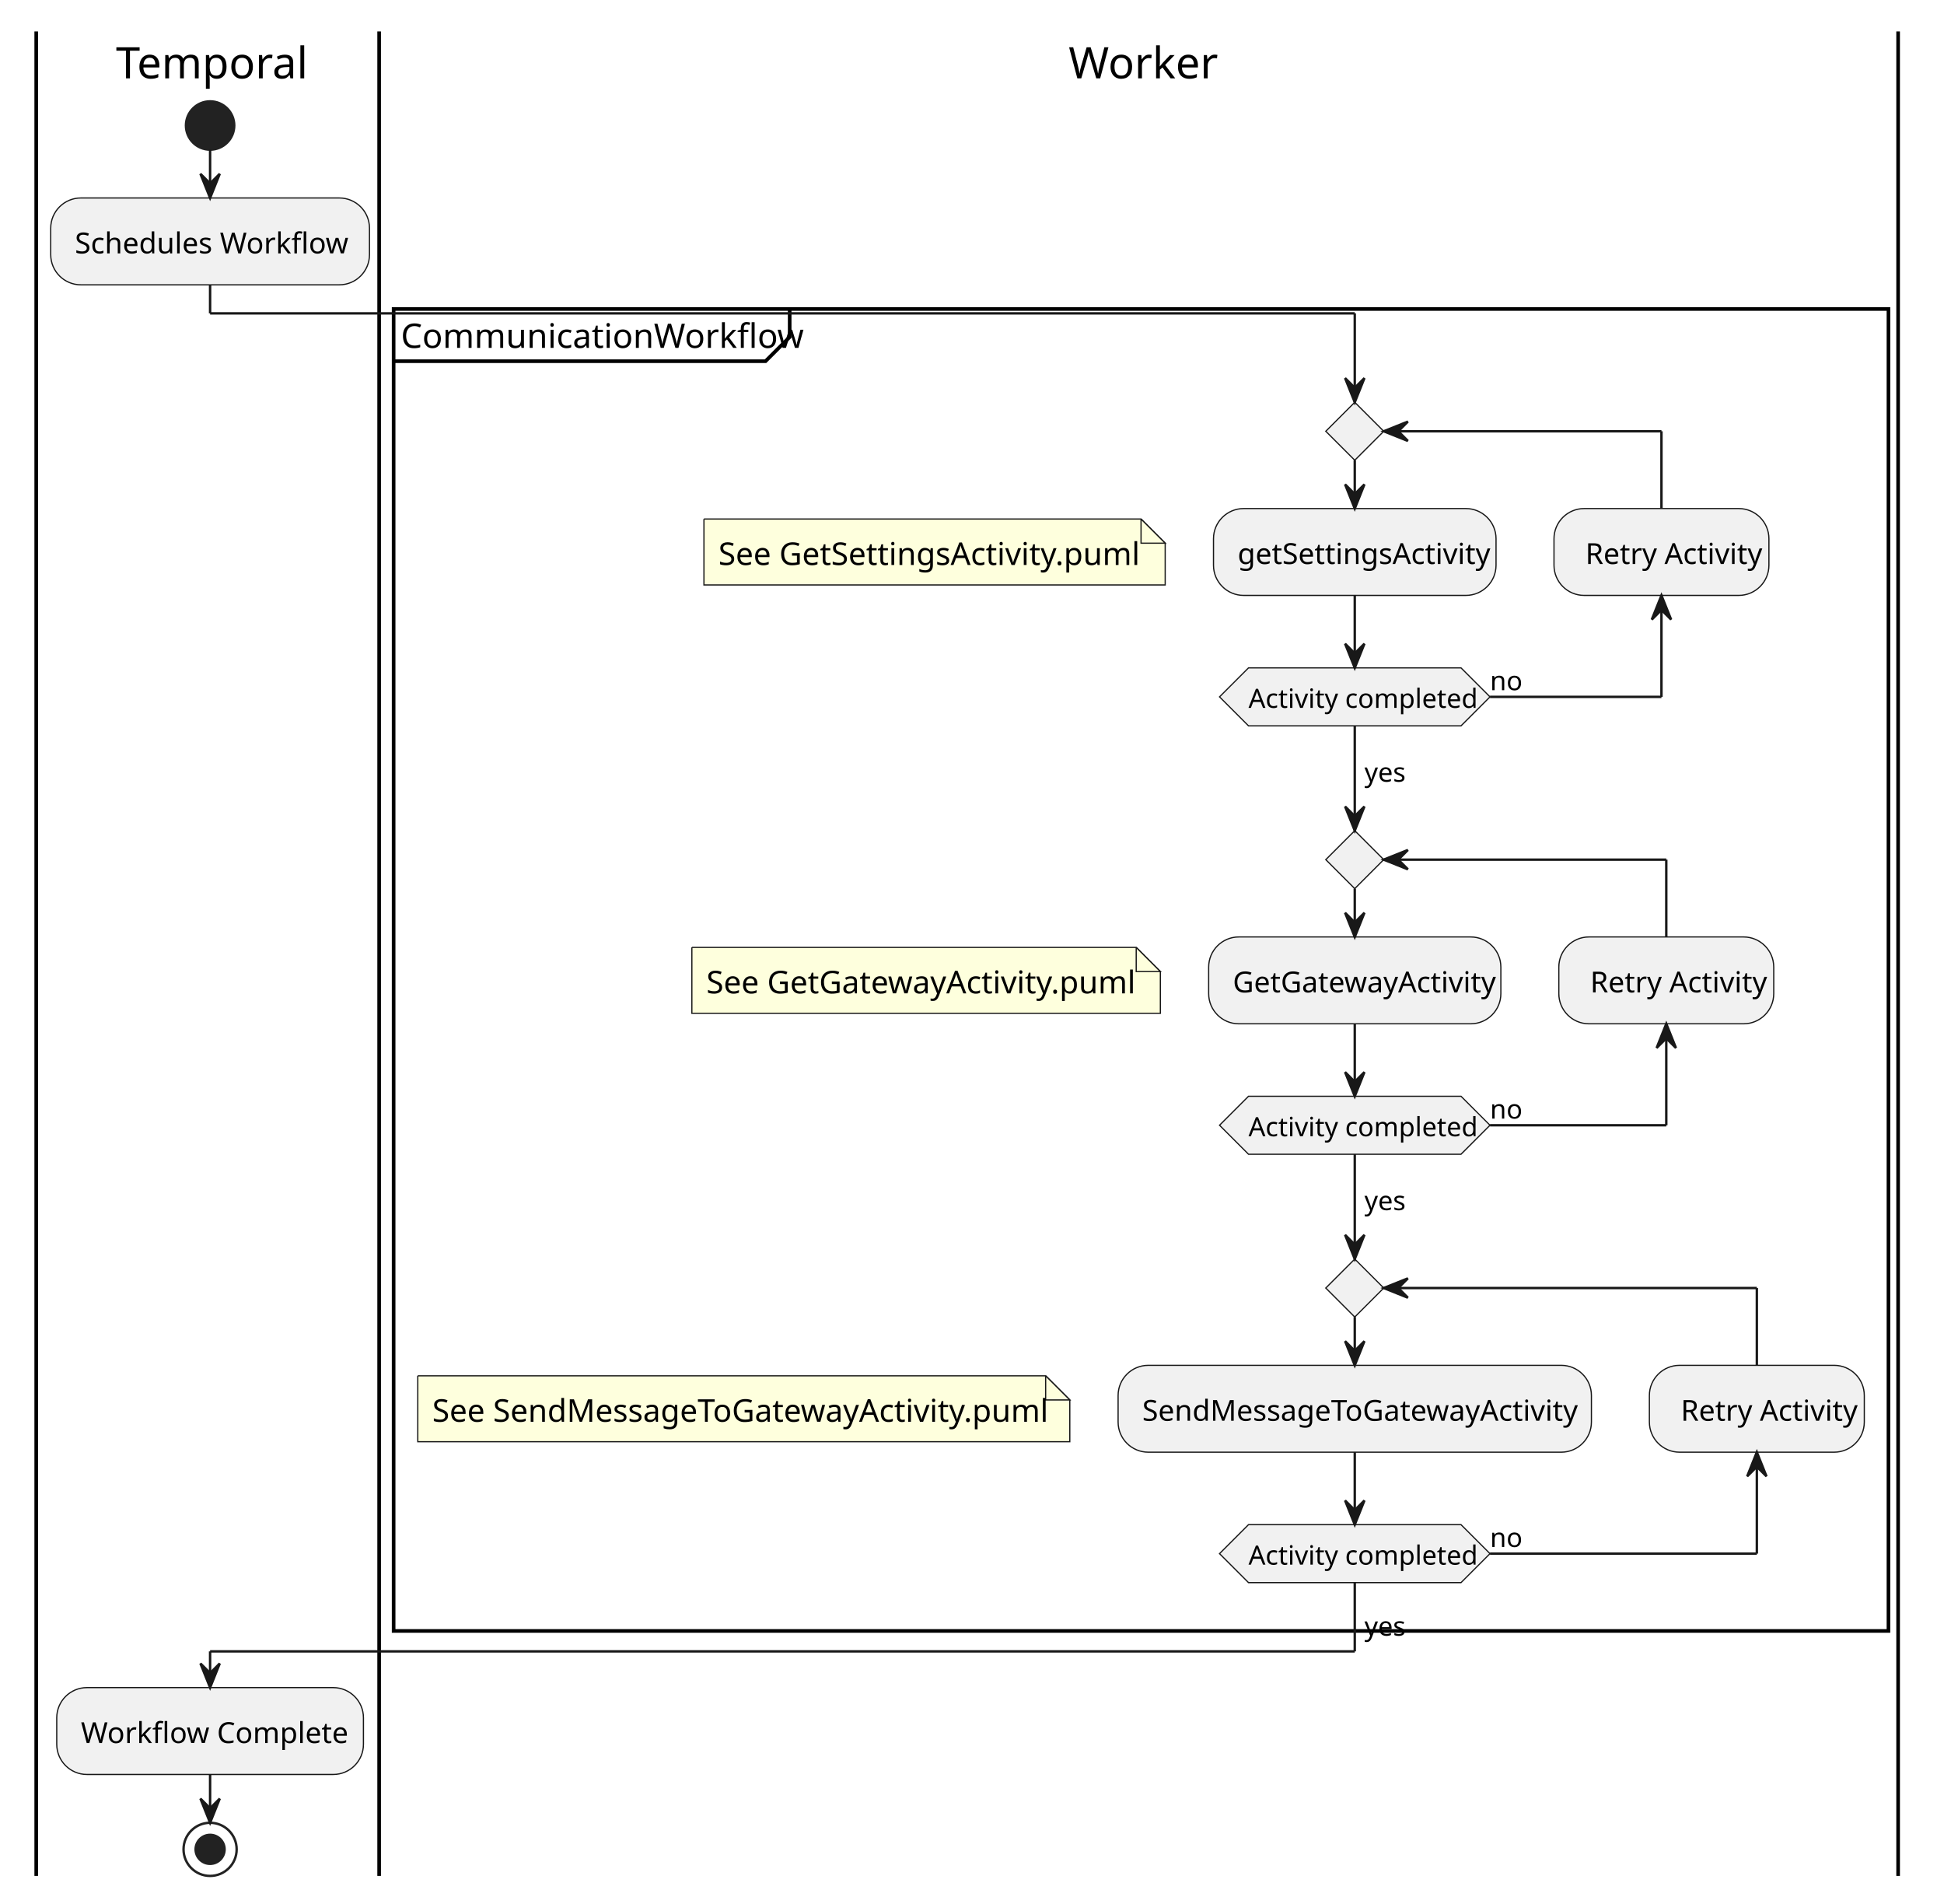
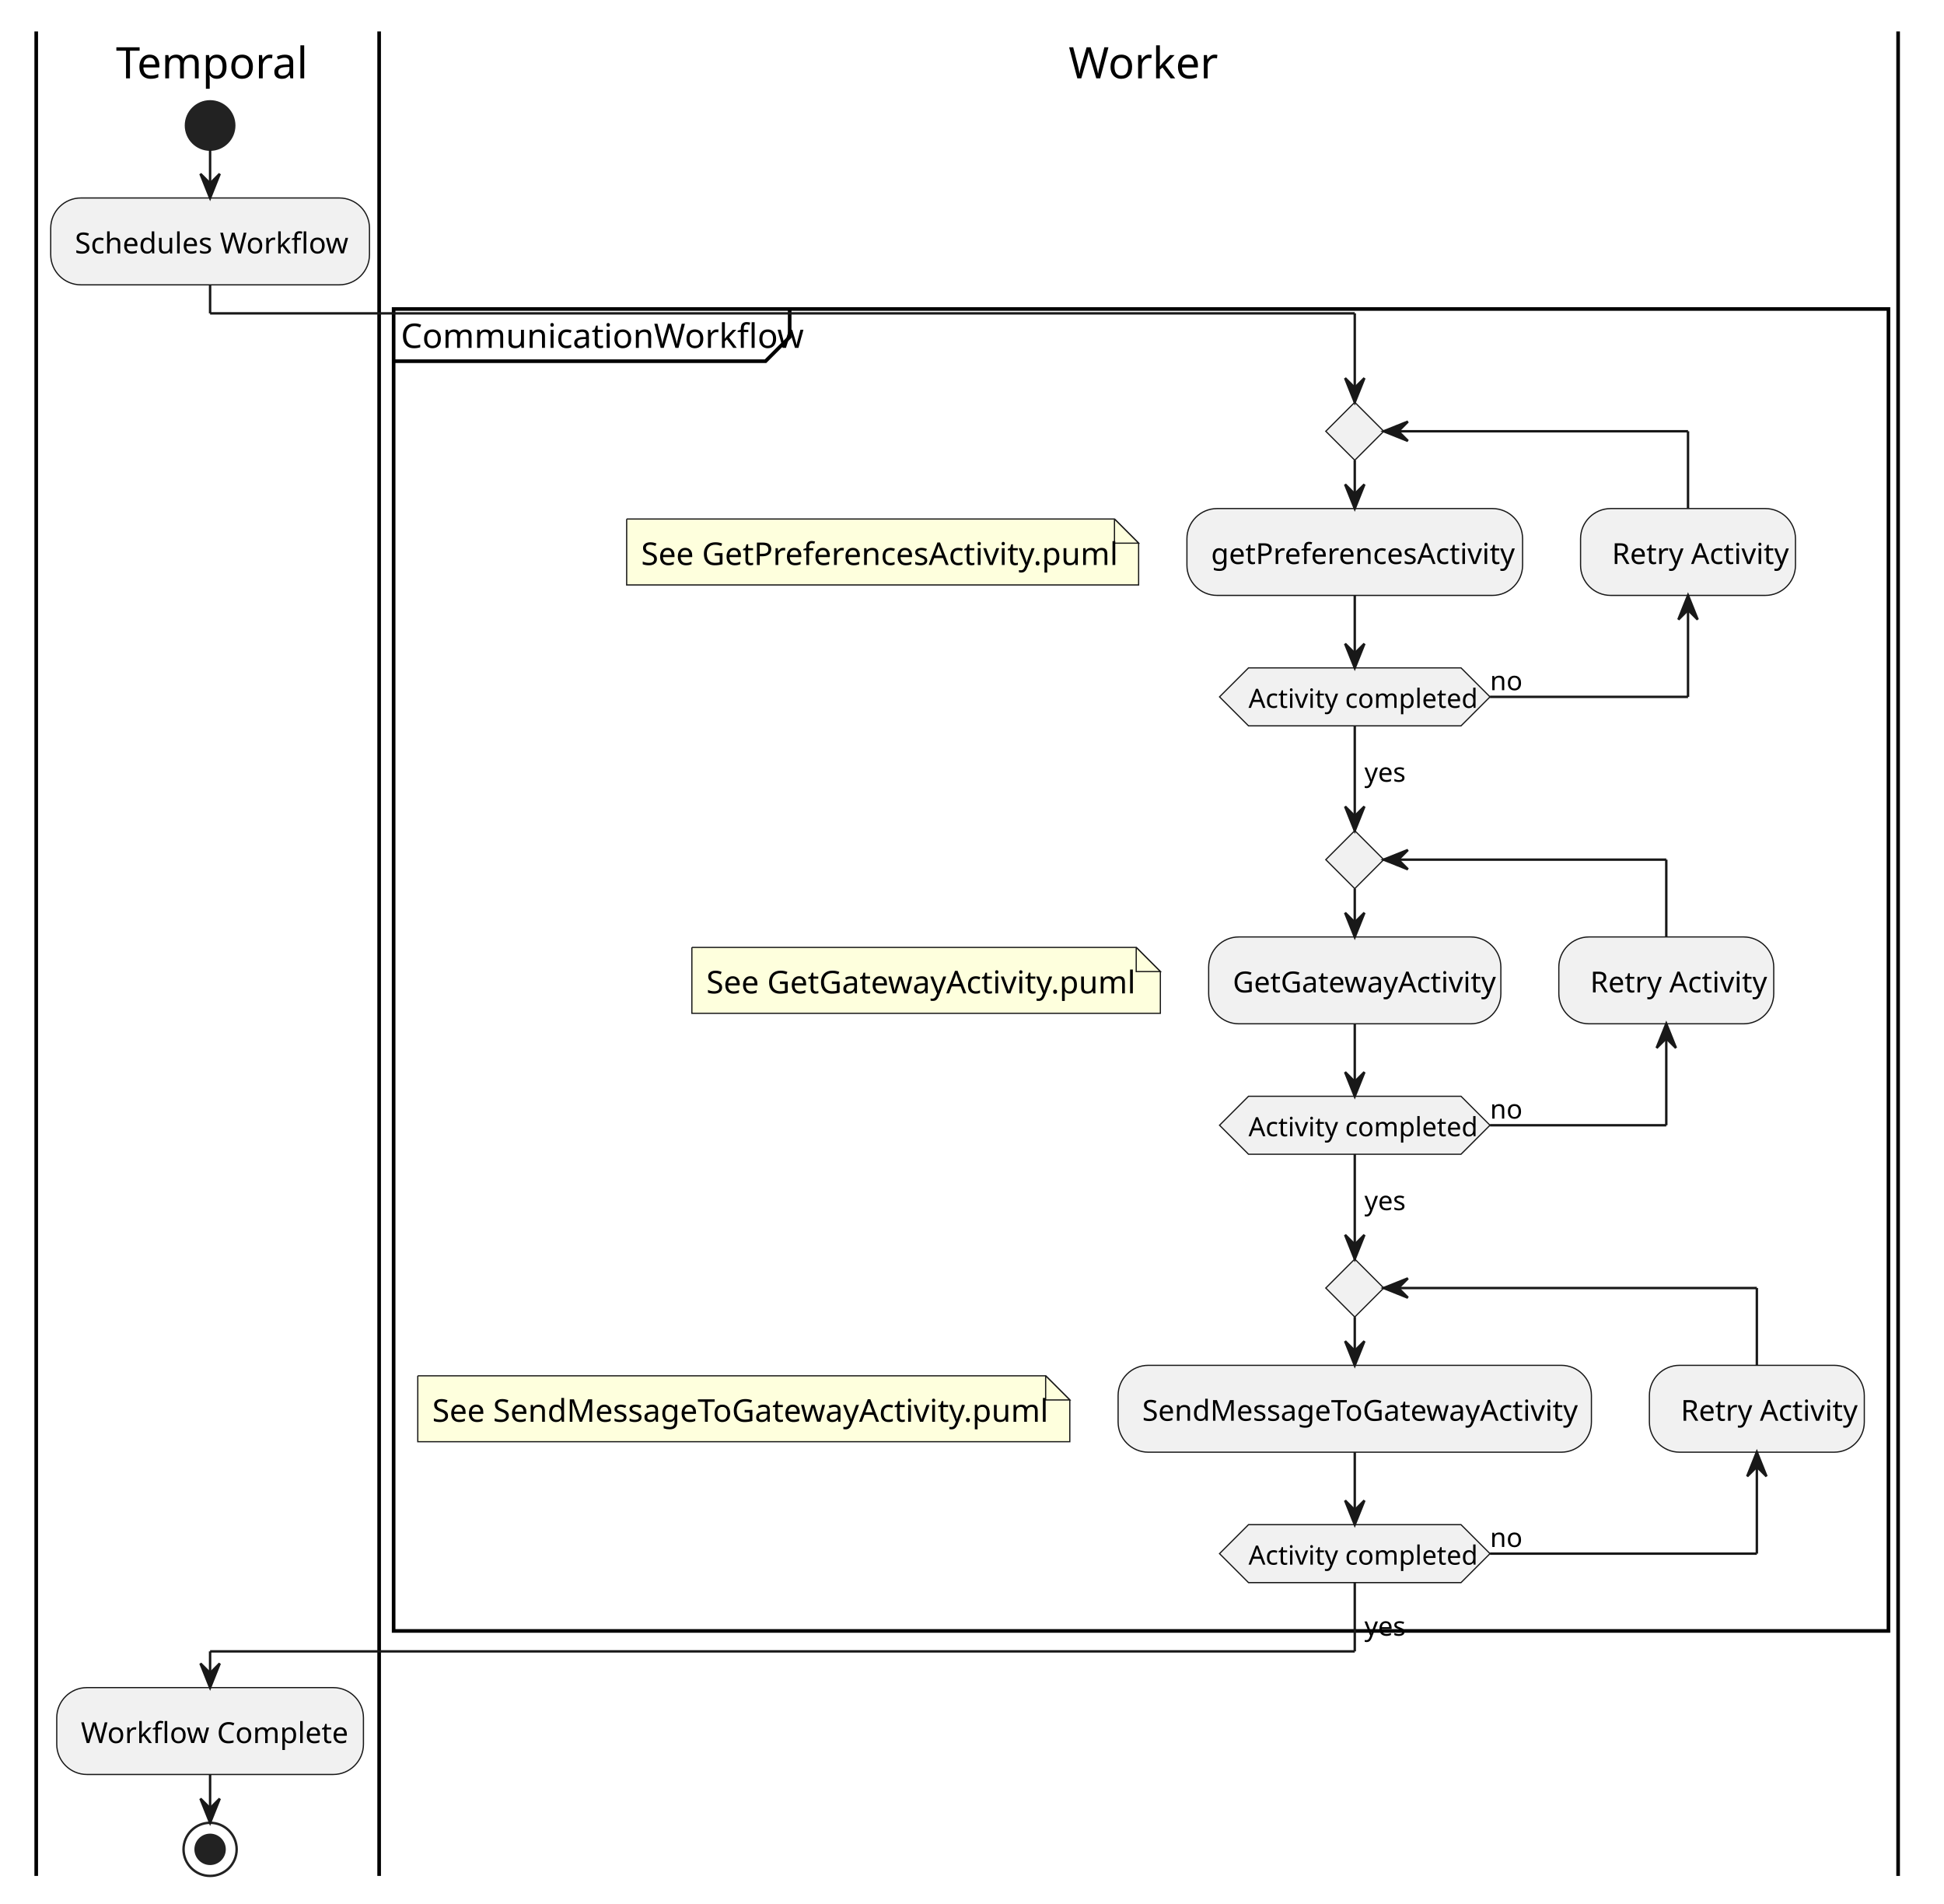
<svg xmlns="http://www.w3.org/2000/svg" contentStyleType="text/css" height="788px" preserveAspectRatio="none" style="width:805px;height:788px;background:#FFFFFF;" version="1.1" viewBox="0 0 805 788" width="805px" zoomAndPan="magnify">
  <defs />
  <g>
    <rect fill="none" height="23.941" style="stroke:none;stroke-width:1.0;" width="772.5" x="15" y="13.018" />
    <ellipse cx="87" cy="51.959" fill="#222222" rx="10" ry="10" style="stroke:#222222;stroke-width:1.0;" />
    <rect fill="#F1F1F1" height="35.961" rx="12.5" ry="12.5" style="stroke:#181818;stroke-width:0.5;" width="132" x="21" y="81.959" />
    <text fill="#000000" font-family="sans-serif" font-size="12" lengthAdjust="spacing" textLength="112" x="31" y="104.908">Schedules Workflow</text>
    <rect fill="#F1F1F1" height="35.961" rx="12.5" ry="12.5" style="stroke:#181818;stroke-width:0.5;" width="127" x="23.5" y="698.669" />
    <text fill="#000000" font-family="sans-serif" font-size="12" lengthAdjust="spacing" textLength="107" x="33.5" y="721.619">Workflow Complete</text>
    <ellipse cx="87" cy="765.63" fill="none" rx="11" ry="11" style="stroke:#222222;stroke-width:1.0;" />
    <ellipse cx="87" cy="765.63" fill="#222222" rx="6" ry="6" style="stroke:#222222;stroke-width:1.0;" />
    <line style="stroke:#000000;stroke-width:1.5;" x1="15" x2="15" y1="13.018" y2="776.63" />
    <rect fill="none" height="547.287" style="stroke:#000000;stroke-width:1.5;" width="619" x="163" y="127.92" />
    <path d="M327,127.92 L327,139.541 L317,149.541 L163,149.541 " fill="none" style="stroke:#000000;stroke-width:1.5;" />
    <text fill="#000000" font-family="sans-serif" font-size="14" lengthAdjust="spacing" textLength="154" x="166" y="144.027">CommunicationWorkflow</text>
-     <path d="M291.5,214.876 L291.5,242.167 L482.5,242.167 L482.5,224.876 L472.5,214.876 L291.5,214.876 " fill="#FEFFDD" style="stroke:#181818;stroke-width:0.5;" />
-     <path d="M472.5,214.876 L472.5,224.876 L482.5,224.876 L472.5,214.876 " fill="#FEFFDD" style="stroke:#181818;stroke-width:0.5;" />
-     <text fill="#000000" font-family="sans-serif" font-size="13" lengthAdjust="spacing" textLength="170" x="297.5" y="233.904">See GetSettingsActivity.puml</text>
-     <rect fill="#F1F1F1" height="35.961" rx="12.5" ry="12.5" style="stroke:#181818;stroke-width:0.5;" width="117" x="502.5" y="210.541" />
-     <text fill="#000000" font-family="sans-serif" font-size="12" lengthAdjust="spacing" textLength="97" x="512.5" y="233.49">getSettingsActivity</text>
+     <path d="M259.5,214.876 L259.5,242.167 L471.5,242.167 L471.5,224.876 L461.5,214.876 L259.5,214.876 " fill="#FEFFDD" style="stroke:#181818;stroke-width:0.5;" />
+     <path d="M461.5,214.876 L461.5,224.876 L471.5,224.876 L461.5,214.876 " fill="#FEFFDD" style="stroke:#181818;stroke-width:0.5;" />
+     <text fill="#000000" font-family="sans-serif" font-size="13" lengthAdjust="spacing" textLength="191" x="265.5" y="233.904">See GetPreferencesActivity.puml</text>
+     <rect fill="#F1F1F1" height="35.961" rx="12.5" ry="12.5" style="stroke:#181818;stroke-width:0.5;" width="139" x="491.5" y="210.541" />
+     <text fill="#000000" font-family="sans-serif" font-size="12" lengthAdjust="spacing" textLength="119" x="501.5" y="233.49">getPreferencesActivity</text>
    <polygon fill="#F1F1F1" points="561,166.541,573,178.541,561,190.541,549,178.541,561,166.541" style="stroke:#181818;stroke-width:0.5;" />
    <polygon fill="#F1F1F1" points="517,276.502,605,276.502,617,288.502,605,300.502,517,300.502,505,288.502,517,276.502" style="stroke:#181818;stroke-width:0.5;" />
    <text fill="#000000" font-family="sans-serif" font-size="11" lengthAdjust="spacing" textLength="88" x="517" y="293.057">Activity completed</text>
    <text fill="#000000" font-family="sans-serif" font-size="11" lengthAdjust="spacing" textLength="12" x="617" y="285.741">no</text>
-     <rect fill="#F1F1F1" height="35.961" rx="12.5" ry="12.5" style="stroke:#181818;stroke-width:0.5;" width="89" x="643.5" y="210.541" />
-     <text fill="#000000" font-family="sans-serif" font-size="12" lengthAdjust="spacing" textLength="66" x="656.5" y="233.49">Retry Activity</text>
+     <rect fill="#F1F1F1" height="35.961" rx="12.5" ry="12.5" style="stroke:#181818;stroke-width:0.5;" width="89" x="654.5" y="210.541" />
+     <text fill="#000000" font-family="sans-serif" font-size="12" lengthAdjust="spacing" textLength="66" x="667.5" y="233.49">Retry Activity</text>
    <path d="M286.5,392.228 L286.5,419.519 L480.5,419.519 L480.5,402.228 L470.5,392.228 L286.5,392.228 " fill="#FEFFDD" style="stroke:#181818;stroke-width:0.5;" />
    <path d="M470.5,392.228 L470.5,402.228 L480.5,402.228 L470.5,392.228 " fill="#FEFFDD" style="stroke:#181818;stroke-width:0.5;" />
    <text fill="#000000" font-family="sans-serif" font-size="13" lengthAdjust="spacing" textLength="173" x="292.5" y="411.257">See GetGatewayActivity.puml</text>
    <rect fill="#F1F1F1" height="35.961" rx="12.5" ry="12.5" style="stroke:#181818;stroke-width:0.5;" width="121" x="500.5" y="387.894" />
    <text fill="#000000" font-family="sans-serif" font-size="12" lengthAdjust="spacing" textLength="101" x="510.5" y="410.843">GetGatewayActivity</text>
    <polygon fill="#F1F1F1" points="561,343.894,573,355.894,561,367.894,549,355.894,561,343.894" style="stroke:#181818;stroke-width:0.5;" />
    <polygon fill="#F1F1F1" points="517,453.854,605,453.854,617,465.854,605,477.854,517,477.854,505,465.854,517,453.854" style="stroke:#181818;stroke-width:0.5;" />
    <text fill="#000000" font-family="sans-serif" font-size="11" lengthAdjust="spacing" textLength="88" x="517" y="470.409">Activity completed</text>
    <text fill="#000000" font-family="sans-serif" font-size="11" lengthAdjust="spacing" textLength="12" x="617" y="463.094">no</text>
    <rect fill="#F1F1F1" height="35.961" rx="12.5" ry="12.5" style="stroke:#181818;stroke-width:0.5;" width="89" x="645.5" y="387.894" />
    <text fill="#000000" font-family="sans-serif" font-size="12" lengthAdjust="spacing" textLength="66" x="658.5" y="410.843">Retry Activity</text>
    <path d="M173,569.581 L173,596.872 L443,596.872 L443,579.581 L433,569.581 L173,569.581 " fill="#FEFFDD" style="stroke:#181818;stroke-width:0.5;" />
    <path d="M433,569.581 L433,579.581 L443,579.581 L433,569.581 " fill="#FEFFDD" style="stroke:#181818;stroke-width:0.5;" />
    <text fill="#000000" font-family="sans-serif" font-size="13" lengthAdjust="spacing" textLength="249" x="179" y="588.609">See SendMessageToGatewayActivity.puml</text>
    <rect fill="#F1F1F1" height="35.961" rx="12.5" ry="12.5" style="stroke:#181818;stroke-width:0.5;" width="196" x="463" y="565.246" />
    <text fill="#000000" font-family="sans-serif" font-size="12" lengthAdjust="spacing" textLength="176" x="473" y="588.195">SendMessageToGatewayActivity</text>
    <polygon fill="#F1F1F1" points="561,521.246,573,533.246,561,545.246,549,533.246,561,521.246" style="stroke:#181818;stroke-width:0.5;" />
    <polygon fill="#F1F1F1" points="517,631.207,605,631.207,617,643.207,605,655.207,517,655.207,505,643.207,517,631.207" style="stroke:#181818;stroke-width:0.5;" />
    <text fill="#000000" font-family="sans-serif" font-size="11" lengthAdjust="spacing" textLength="88" x="517" y="647.762">Activity completed</text>
    <text fill="#000000" font-family="sans-serif" font-size="11" lengthAdjust="spacing" textLength="12" x="617" y="640.446">no</text>
    <rect fill="#F1F1F1" height="35.961" rx="12.5" ry="12.5" style="stroke:#181818;stroke-width:0.5;" width="89" x="683" y="565.246" />
    <text fill="#000000" font-family="sans-serif" font-size="12" lengthAdjust="spacing" textLength="66" x="696" y="588.195">Retry Activity</text>
    <line style="stroke:#000000;stroke-width:1.5;" x1="157" x2="157" y1="13.018" y2="776.63" />
    <line style="stroke:#000000;stroke-width:1.5;" x1="786" x2="786" y1="13.018" y2="776.63" />
    <line style="stroke:#181818;stroke-width:1.0;" x1="87" x2="87" y1="61.959" y2="81.959" />
    <polygon fill="#181818" points="83,71.959,87,81.959,91,71.959,87,75.959" style="stroke:#181818;stroke-width:1.0;" />
    <line style="stroke:#181818;stroke-width:1.0;" x1="87" x2="87" y1="734.63" y2="754.63" />
    <polygon fill="#181818" points="83,744.63,87,754.63,91,744.63,87,748.63" style="stroke:#181818;stroke-width:1.0;" />
    <line style="stroke:#181818;stroke-width:1.0;" x1="561" x2="561" y1="190.541" y2="210.541" />
    <polygon fill="#181818" points="557,200.541,561,210.541,565,200.541,561,204.541" style="stroke:#181818;stroke-width:1.0;" />
-     <line style="stroke:#181818;stroke-width:1.0;" x1="617" x2="688" y1="288.502" y2="288.502" />
-     <line style="stroke:#181818;stroke-width:1.0;" x1="688" x2="688" y1="246.502" y2="288.502" />
-     <polygon fill="#181818" points="684,256.502,688,246.502,692,256.502,688,252.502" style="stroke:#181818;stroke-width:1.0;" />
-     <line style="stroke:#181818;stroke-width:1.0;" x1="688" x2="688" y1="178.541" y2="210.541" />
-     <line style="stroke:#181818;stroke-width:1.0;" x1="688" x2="573" y1="178.541" y2="178.541" />
+     <line style="stroke:#181818;stroke-width:1.0;" x1="617" x2="699" y1="288.502" y2="288.502" />
+     <line style="stroke:#181818;stroke-width:1.0;" x1="699" x2="699" y1="246.502" y2="288.502" />
+     <polygon fill="#181818" points="695,256.502,699,246.502,703,256.502,699,252.502" style="stroke:#181818;stroke-width:1.0;" />
+     <line style="stroke:#181818;stroke-width:1.0;" x1="699" x2="699" y1="178.541" y2="210.541" />
+     <line style="stroke:#181818;stroke-width:1.0;" x1="699" x2="573" y1="178.541" y2="178.541" />
    <polygon fill="#181818" points="583,174.541,573,178.541,583,182.541,579,178.541" style="stroke:#181818;stroke-width:1.0;" />
    <line style="stroke:#181818;stroke-width:1.0;" x1="561" x2="561" y1="246.502" y2="276.502" />
    <polygon fill="#181818" points="557,266.502,561,276.502,565,266.502,561,270.502" style="stroke:#181818;stroke-width:1.0;" />
    <line style="stroke:#181818;stroke-width:1.0;" x1="561" x2="561" y1="367.894" y2="387.894" />
    <polygon fill="#181818" points="557,377.894,561,387.894,565,377.894,561,381.894" style="stroke:#181818;stroke-width:1.0;" />
    <line style="stroke:#181818;stroke-width:1.0;" x1="617" x2="690" y1="465.854" y2="465.854" />
    <line style="stroke:#181818;stroke-width:1.0;" x1="690" x2="690" y1="423.854" y2="465.854" />
    <polygon fill="#181818" points="686,433.854,690,423.854,694,433.854,690,429.854" style="stroke:#181818;stroke-width:1.0;" />
    <line style="stroke:#181818;stroke-width:1.0;" x1="690" x2="690" y1="355.894" y2="387.894" />
    <line style="stroke:#181818;stroke-width:1.0;" x1="690" x2="573" y1="355.894" y2="355.894" />
    <polygon fill="#181818" points="583,351.894,573,355.894,583,359.894,579,355.894" style="stroke:#181818;stroke-width:1.0;" />
    <line style="stroke:#181818;stroke-width:1.0;" x1="561" x2="561" y1="423.854" y2="453.854" />
    <polygon fill="#181818" points="557,443.854,561,453.854,565,443.854,561,447.854" style="stroke:#181818;stroke-width:1.0;" />
    <line style="stroke:#181818;stroke-width:1.0;" x1="561" x2="561" y1="300.502" y2="343.894" />
    <polygon fill="#181818" points="557,333.894,561,343.894,565,333.894,561,337.894" style="stroke:#181818;stroke-width:1.0;" />
    <text fill="#000000" font-family="sans-serif" font-size="11" lengthAdjust="spacing" textLength="18" x="565" y="323.633">yes</text>
    <line style="stroke:#181818;stroke-width:1.0;" x1="561" x2="561" y1="545.246" y2="565.246" />
    <polygon fill="#181818" points="557,555.246,561,565.246,565,555.246,561,559.246" style="stroke:#181818;stroke-width:1.0;" />
    <line style="stroke:#181818;stroke-width:1.0;" x1="617" x2="727.5" y1="643.207" y2="643.207" />
    <line style="stroke:#181818;stroke-width:1.0;" x1="727.5" x2="727.5" y1="601.207" y2="643.207" />
    <polygon fill="#181818" points="723.5,611.207,727.5,601.207,731.5,611.207,727.5,607.207" style="stroke:#181818;stroke-width:1.0;" />
    <line style="stroke:#181818;stroke-width:1.0;" x1="727.5" x2="727.5" y1="533.246" y2="565.246" />
    <line style="stroke:#181818;stroke-width:1.0;" x1="727.5" x2="573" y1="533.246" y2="533.246" />
    <polygon fill="#181818" points="583,529.246,573,533.246,583,537.246,579,533.246" style="stroke:#181818;stroke-width:1.0;" />
    <line style="stroke:#181818;stroke-width:1.0;" x1="561" x2="561" y1="601.207" y2="631.207" />
    <polygon fill="#181818" points="557,621.207,561,631.207,565,621.207,561,625.207" style="stroke:#181818;stroke-width:1.0;" />
    <line style="stroke:#181818;stroke-width:1.0;" x1="561" x2="561" y1="477.854" y2="521.246" />
    <polygon fill="#181818" points="557,511.246,561,521.246,565,511.246,561,515.246" style="stroke:#181818;stroke-width:1.0;" />
    <text fill="#000000" font-family="sans-serif" font-size="11" lengthAdjust="spacing" textLength="18" x="565" y="500.985">yes</text>
    <line style="stroke:#181818;stroke-width:1.0;" x1="87" x2="87" y1="117.92" y2="129.731" />
    <line style="stroke:#181818;stroke-width:1.0;" x1="87" x2="561" y1="129.731" y2="129.731" />
    <line style="stroke:#181818;stroke-width:1.0;" x1="561" x2="561" y1="129.731" y2="166.541" />
    <polygon fill="#181818" points="557,156.541,561,166.541,565,156.541,561,160.541" style="stroke:#181818;stroke-width:1.0;" />
    <line style="stroke:#181818;stroke-width:1.0;" x1="561" x2="561" y1="655.207" y2="683.669" />
    <line style="stroke:#181818;stroke-width:1.0;" x1="561" x2="87" y1="683.669" y2="683.669" />
    <line style="stroke:#181818;stroke-width:1.0;" x1="87" x2="87" y1="683.669" y2="698.669" />
    <polygon fill="#181818" points="83,688.669,87,698.669,91,688.669,87,692.669" style="stroke:#181818;stroke-width:1.0;" />
    <text fill="#000000" font-family="sans-serif" font-size="11" lengthAdjust="spacing" textLength="18" x="565" y="677.169">yes</text>
    <text fill="#000000" font-family="sans-serif" font-size="18" lengthAdjust="spacing" textLength="76" x="48" y="32.441">Temporal</text>
    <text fill="#000000" font-family="sans-serif" font-size="18" lengthAdjust="spacing" textLength="58" x="442.5" y="32.441">Worker</text>
  </g>
</svg>
